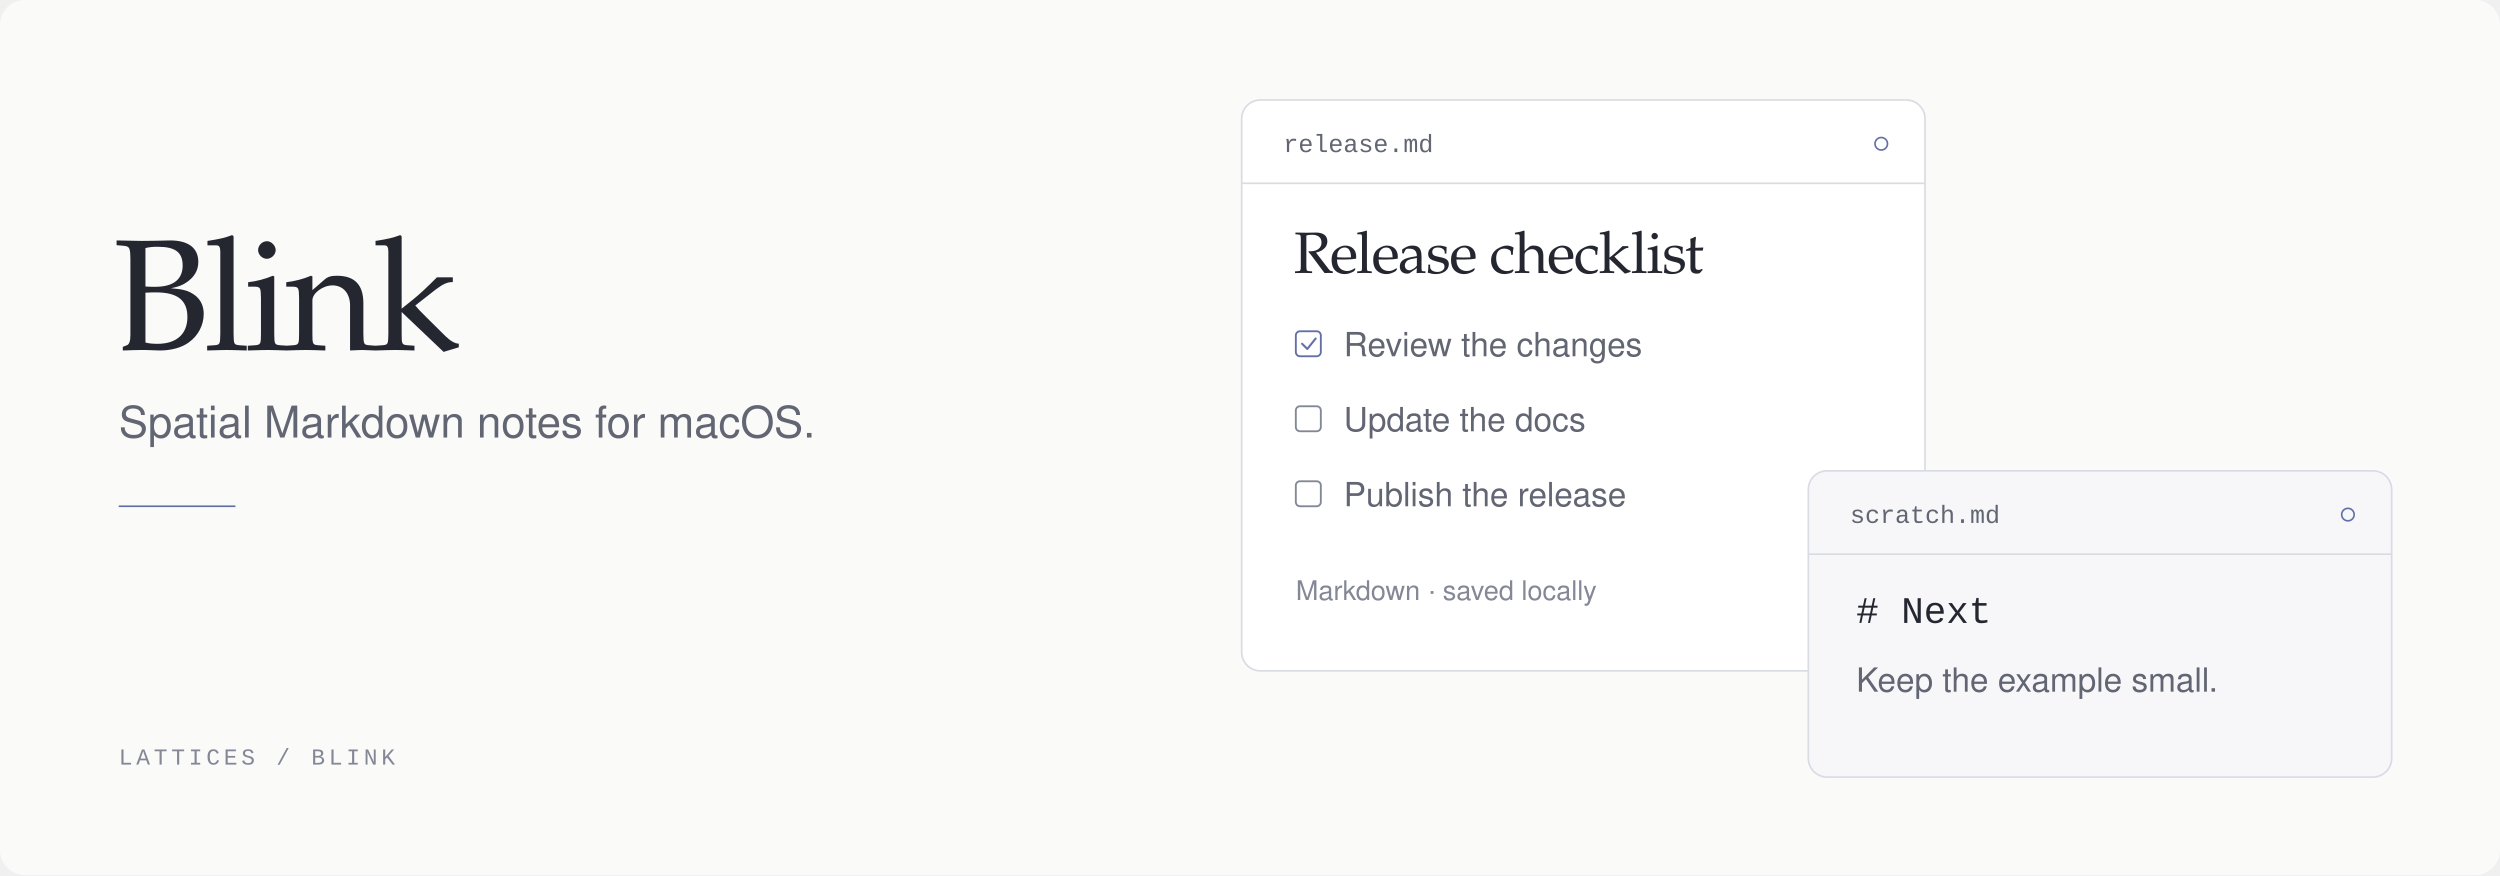
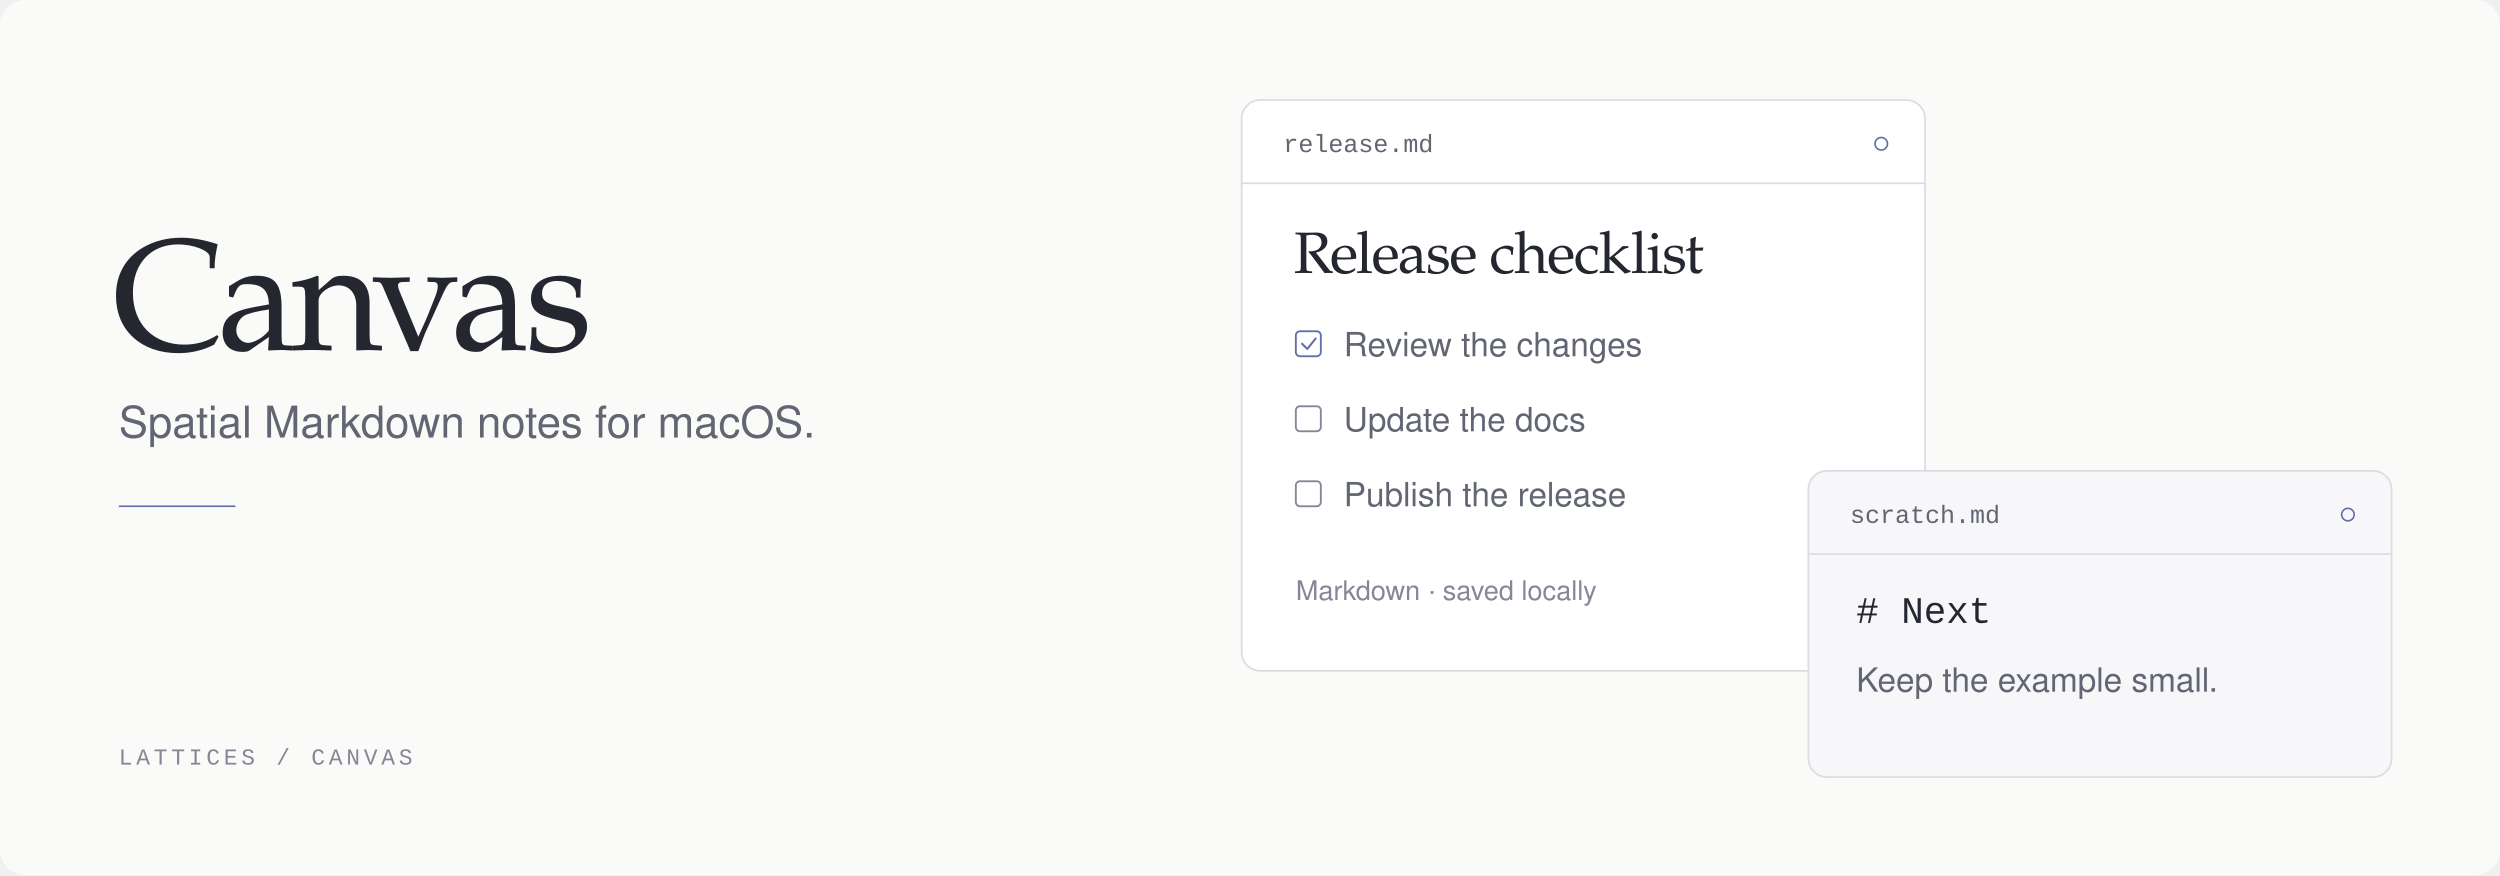
<svg xmlns="http://www.w3.org/2000/svg" width="1200" height="420" viewBox="0 0 1200 420" role="img" aria-labelledby="title desc">
  <rect width="1200" height="420" rx="12" fill="#fafaf9" />
-   <text x="54" y="168" fill="#242630" font-family="'Iowan Old Style', 'Palatino Linotype', Palatino, Georgia, serif" font-size="76" font-weight="400" letter-spacing="-2.6">Blink</text>
+   <text x="54" y="168" fill="#242630" font-family="'Iowan Old Style', 'Palatino Linotype', Palatino, Georgia, serif" font-size="76" font-weight="400" letter-spacing="-2.6">Canvas</text>
  <text x="57" y="210" fill="#626673" font-family="-apple-system, BlinkMacSystemFont, 'Segoe UI', Helvetica, Arial, sans-serif" font-size="21" font-weight="400">Spatial Markdown notes for macOS.</text>
  <path d="M57 243H113" fill="none" stroke="#636fa6" stroke-width="0.8" />
-   <text x="57" y="367" fill="#848896" font-family="'SFMono-Regular', Consolas, 'Liberation Mono', monospace" font-size="11" font-weight="400" letter-spacing="1.8">LATTICES / BLINK</text>
+   <text x="57" y="367" fill="#848896" font-family="'SFMono-Regular', Consolas, 'Liberation Mono', monospace" font-size="11" font-weight="400" letter-spacing="1.8">LATTICES / CANVAS</text>
  <rect x="596" y="48" width="328" height="274" rx="9" fill="#ffffff" stroke="#d9dbe3" stroke-width=".8" />
  <text x="616" y="73" fill="#626673" font-family="'SFMono-Regular', Consolas, 'Liberation Mono', monospace" font-size="12" font-weight="400">release.md</text>
  <circle cx="903" cy="69" r="3" fill="none" stroke="#636fa6" stroke-width=".8" />
  <path d="M596 88H924" fill="none" stroke="#d9dbe3" stroke-width="0.8" />
  <text x="621" y="131" fill="#242630" font-family="'Iowan Old Style', 'Palatino Linotype', Palatino, Georgia, serif" font-size="28" font-weight="400" letter-spacing="-.6">Release checklist</text>
  <rect x="622" y="159" width="12" height="12" rx="2" fill="none" stroke="#636fa6" stroke-width=".9" />
  <path d="M625 165l2.5 2.5 4-5" fill="none" stroke="#636fa6" stroke-width="1" stroke-linecap="round" stroke-linejoin="round" />
  <text x="645" y="171" fill="#626673" font-family="-apple-system, BlinkMacSystemFont, 'Segoe UI', Helvetica, Arial, sans-serif" font-size="16" font-weight="400">Review the changes</text>
  <rect x="622" y="195" width="12" height="12" rx="2" fill="none" stroke="#848896" stroke-width=".9" />
  <text x="645" y="207" fill="#626673" font-family="-apple-system, BlinkMacSystemFont, 'Segoe UI', Helvetica, Arial, sans-serif" font-size="16" font-weight="400">Update the docs</text>
  <rect x="622" y="231" width="12" height="12" rx="2" fill="none" stroke="#848896" stroke-width=".9" />
  <text x="645" y="243" fill="#626673" font-family="-apple-system, BlinkMacSystemFont, 'Segoe UI', Helvetica, Arial, sans-serif" font-size="16" font-weight="400">Publish the release</text>
  <text x="622" y="288" fill="#848896" font-family="-apple-system, BlinkMacSystemFont, 'Segoe UI', Helvetica, Arial, sans-serif" font-size="13" font-weight="400">Markdown · saved locally</text>
  <rect x="868" y="226" width="280" height="147" rx="9" fill="#f7f7fa" stroke="#d9dbe3" stroke-width=".8" />
  <text x="888" y="251" fill="#626673" font-family="'SFMono-Regular', Consolas, 'Liberation Mono', monospace" font-size="12" font-weight="400">scratch.md</text>
  <circle cx="1127" cy="247" r="3" fill="none" stroke="#636fa6" stroke-width=".8" />
  <path d="M868 266H1148" fill="none" stroke="#d9dbe3" stroke-width="0.8" />
  <text x="891" y="299" fill="#242630" font-family="'SFMono-Regular', Consolas, 'Liberation Mono', monospace" font-size="18" font-weight="400"># Next</text>
  <text x="891" y="332" fill="#626673" font-family="-apple-system, BlinkMacSystemFont, 'Segoe UI', Helvetica, Arial, sans-serif" font-size="16" font-weight="400">Keep the example small.</text>
</svg>
